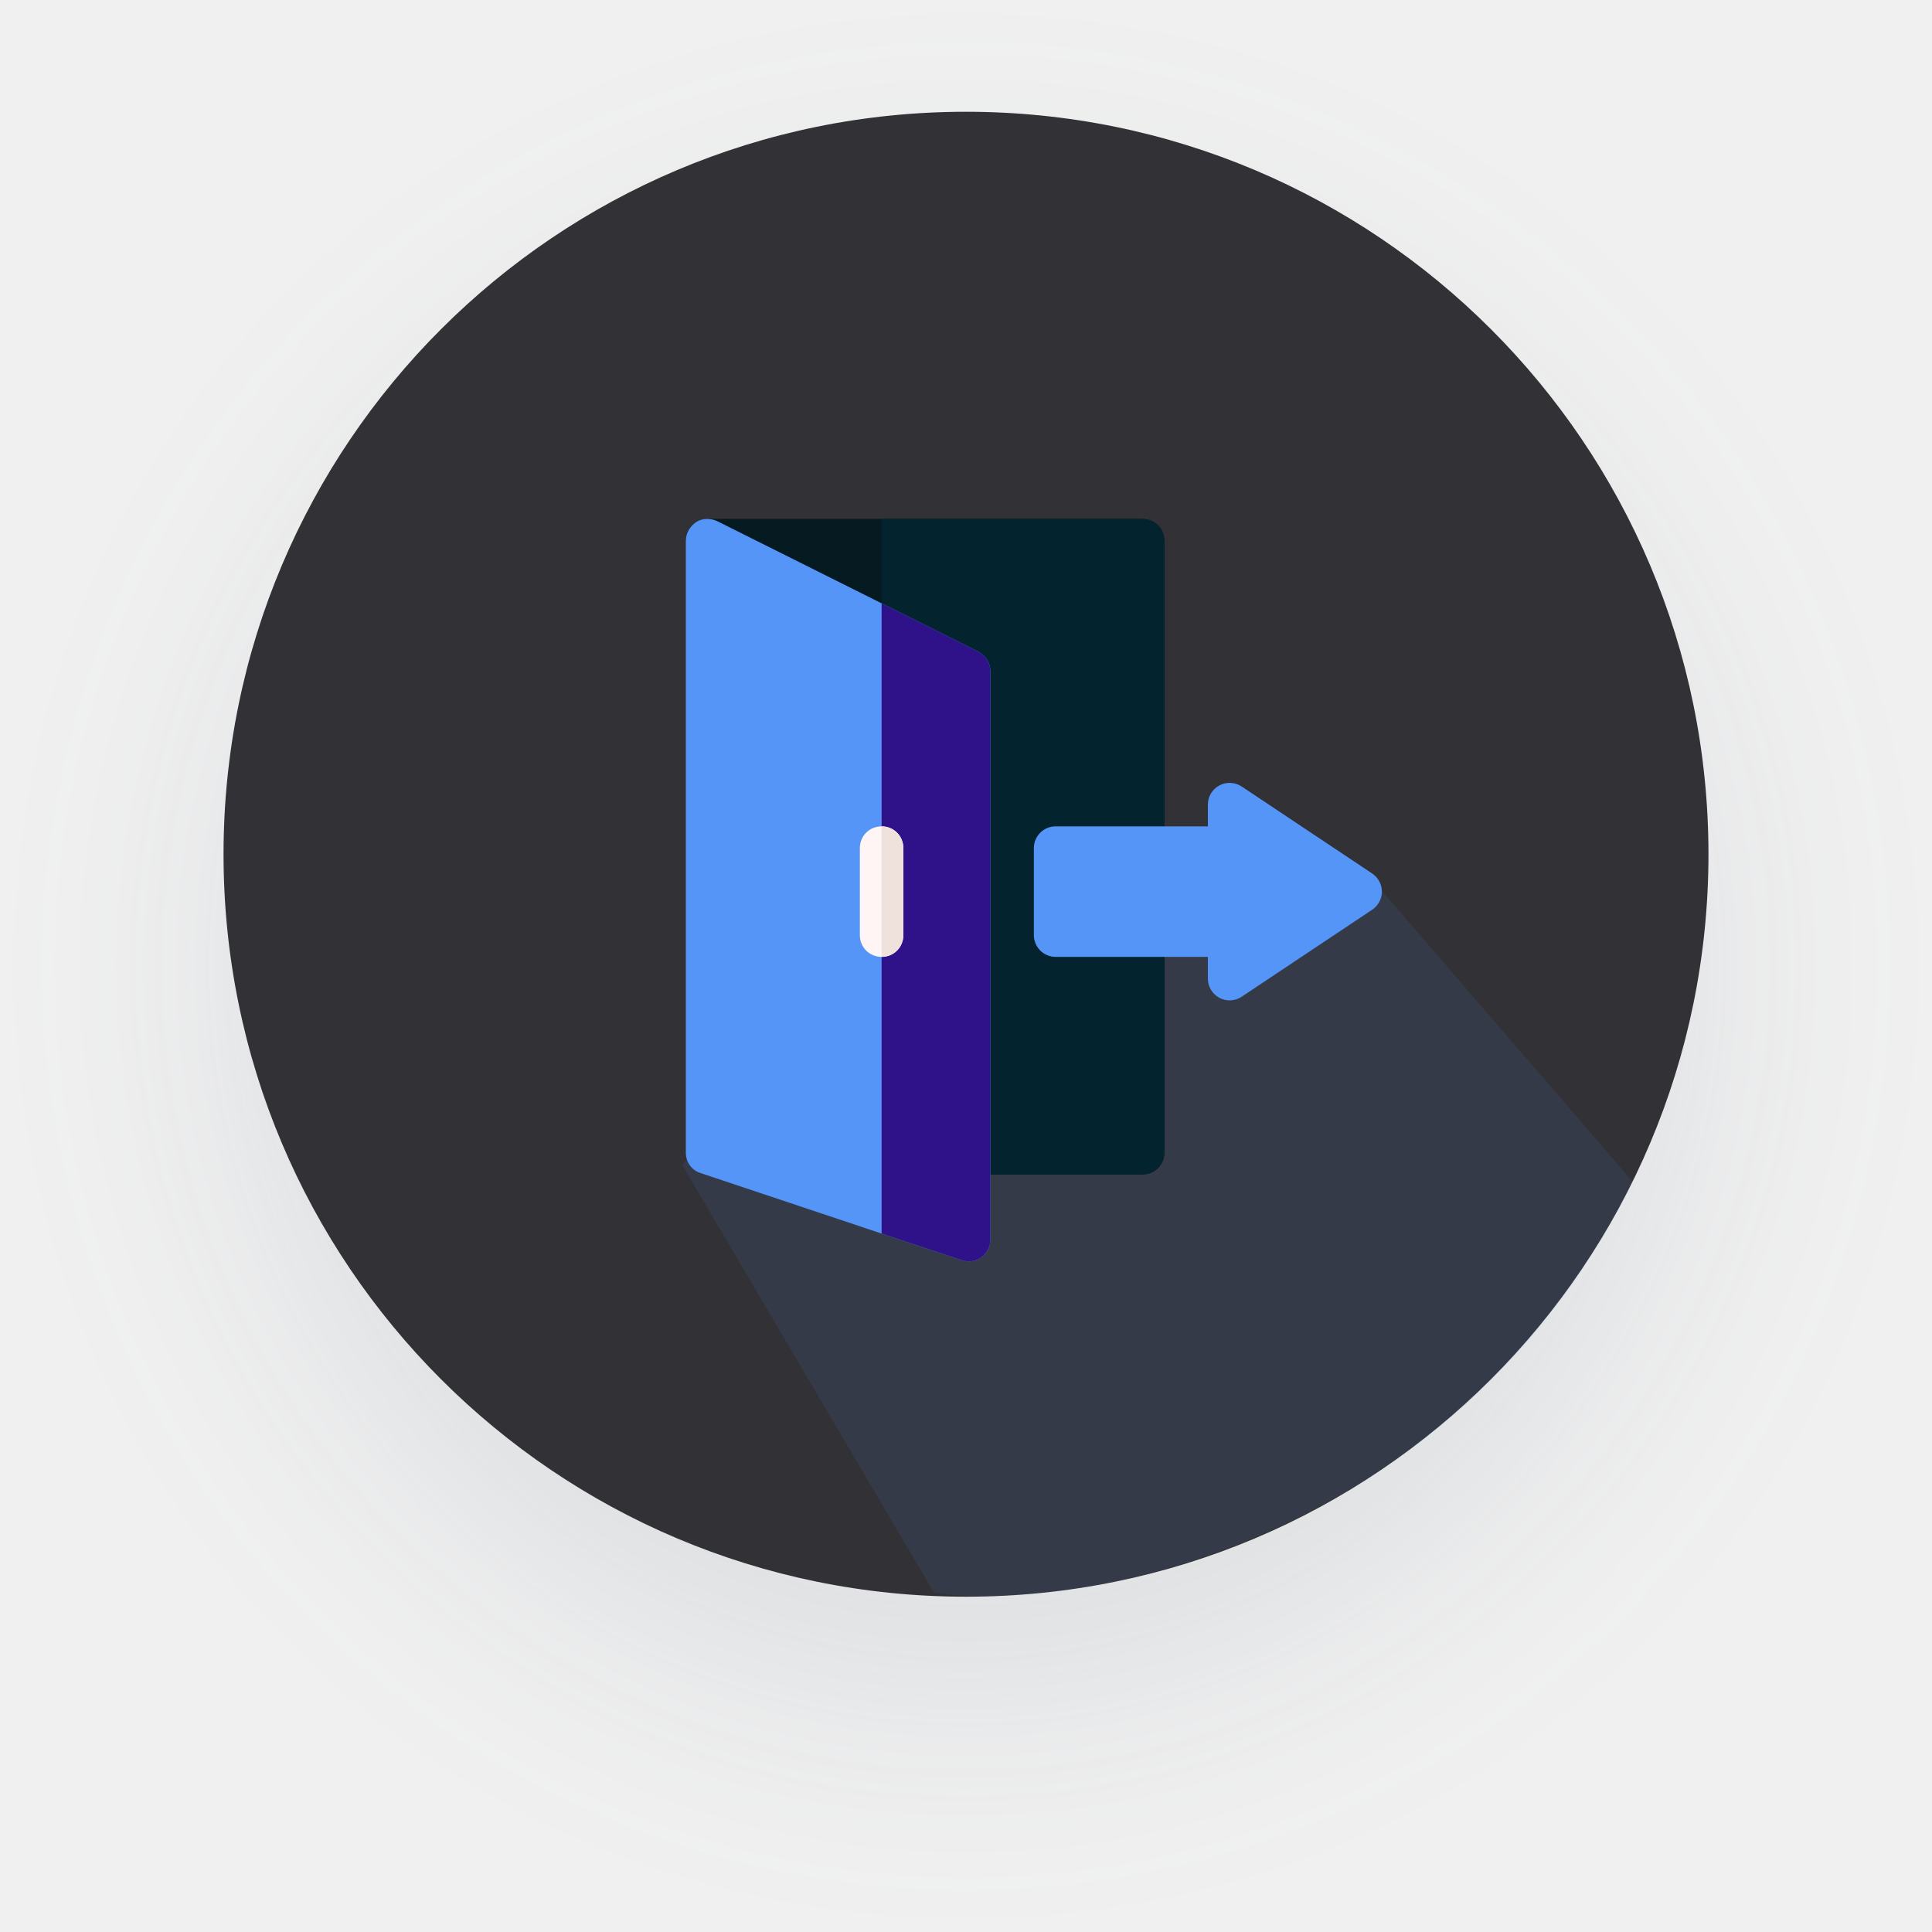
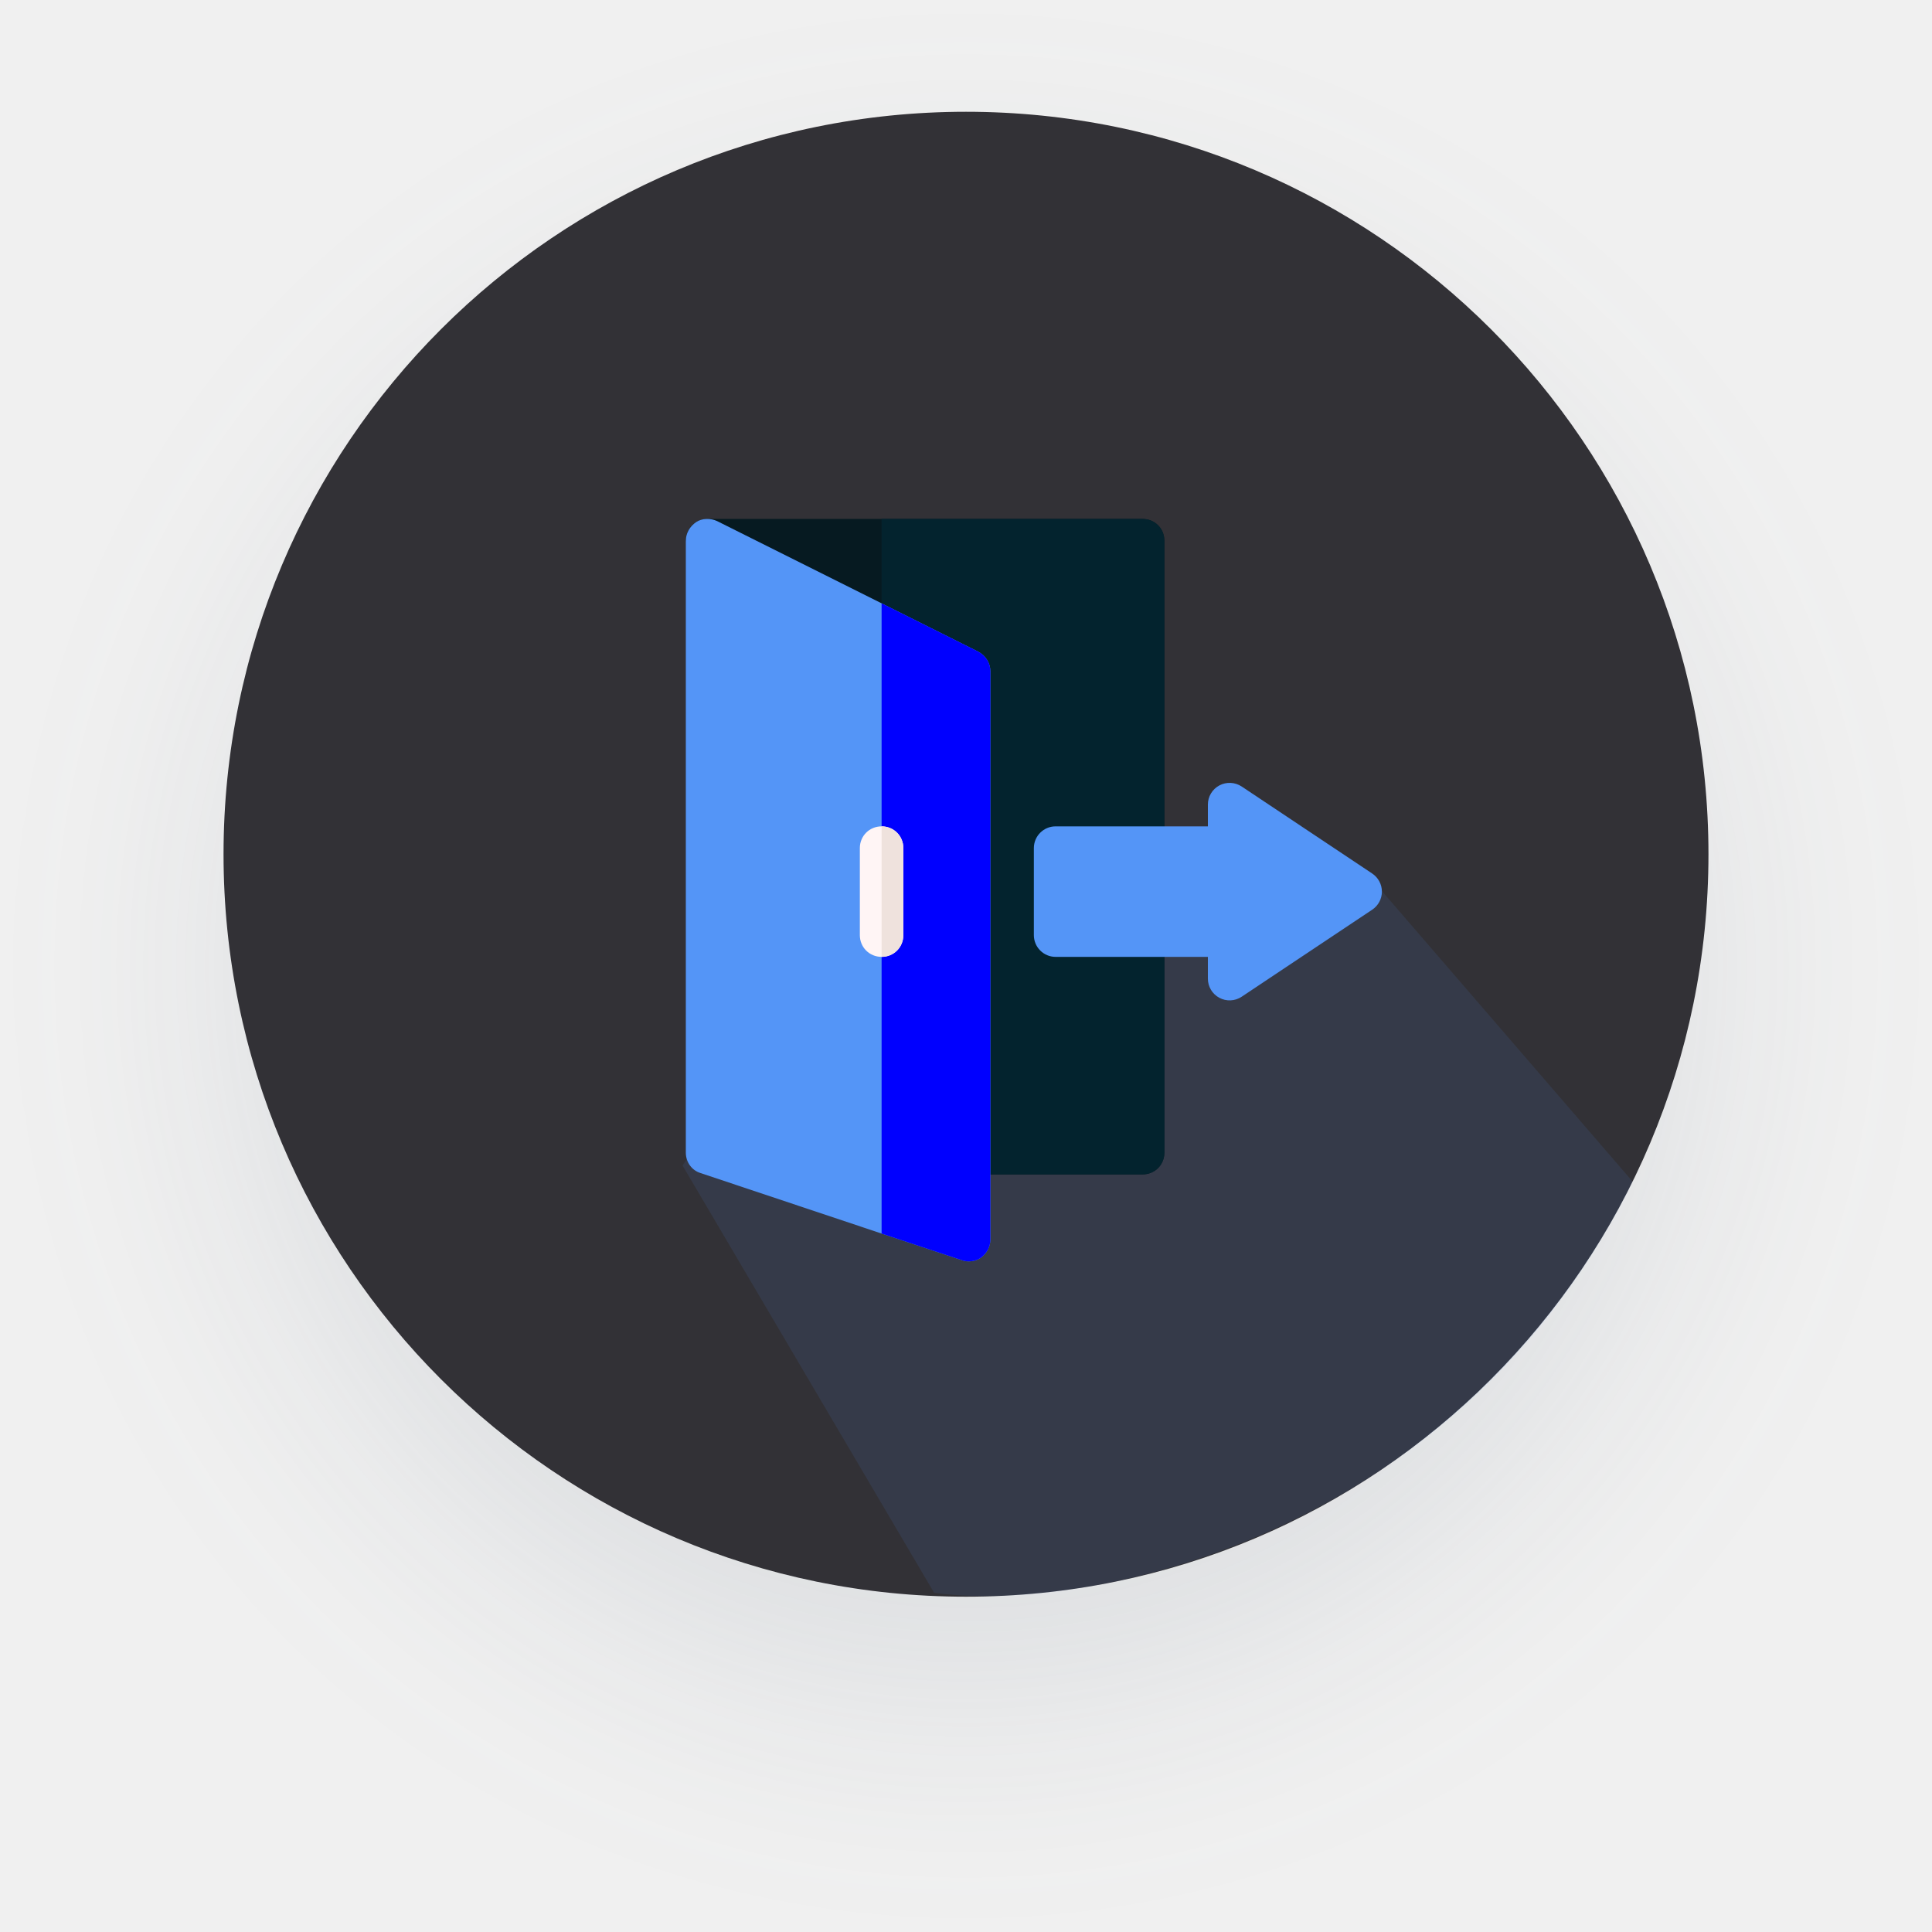
<svg xmlns="http://www.w3.org/2000/svg" width="242" height="242" viewBox="0 0 242 242" fill="none">
  <g filter="url(#filter0_d)">
    <circle cx="121" cy="107" r="93" fill="#323136" />
  </g>
  <path d="M117 199.5L85.5 146C105.5 113.2 152.167 109.333 173 111.5L204.5 148C182.5 193 135.333 202.166 117 199.5Z" fill="#5495F7" fill-opacity="0.1" />
  <g clip-path="url(#clip0)">
    <path d="M145.848 67.726V144.378C145.848 145.904 144.649 147.103 143.123 147.103H121.326C119.8 147.103 118.602 145.904 118.602 144.378L85.906 67.726C85.906 66.2 87.105 65.001 88.631 65.001H143.123C144.649 65.001 145.848 66.2 145.848 67.726Z" fill="#061A21" />
    <path d="M145.848 67.726V144.378C145.848 145.904 144.649 147.103 143.123 147.103H121.326C119.8 147.103 118.602 145.904 118.602 144.378L110.428 125.306V65.001H143.123C144.649 65.001 145.848 66.2 145.848 67.726Z" fill="#03232E" />
    <path d="M122.525 81.622L89.829 65.274C89.013 64.892 87.977 64.892 87.214 65.383C86.397 65.927 85.906 66.799 85.906 67.726V144.379C85.906 145.577 86.669 146.613 87.759 146.939L110.428 154.514L120.454 157.838C121.257 158.159 122.285 157.977 122.906 157.511C123.615 156.966 124.051 156.149 124.051 155.277V84.074C124.051 83.039 123.451 82.112 122.525 81.622Z" fill="#5495F7" />
-     <path d="M124.051 84.074V155.277C124.051 156.149 123.614 156.966 122.906 157.511C122.29 157.973 121.264 158.163 120.454 157.838L110.428 154.514V75.573L122.525 81.622C123.451 82.112 124.051 83.039 124.051 84.074Z" fill="#2f1189" />
+     <path d="M124.051 84.074V155.277C124.051 156.149 123.614 156.966 122.906 157.511C122.29 157.973 121.264 158.163 120.454 157.838L110.428 154.514V75.573L122.525 81.622C123.451 82.112 124.051 83.039 124.051 84.074Z" fill="#0000ff" />
    <path d="M152.737 124.984C151.85 124.511 151.297 123.588 151.297 122.581V119.857H132.225C130.718 119.857 129.5 118.638 129.5 117.132V106.234C129.5 104.727 130.718 103.509 132.225 103.509H151.297V100.785C151.297 99.778 151.85 98.855 152.737 98.381C153.62 97.911 154.698 97.964 155.533 98.518L171.88 109.416C172.639 109.921 173.094 110.773 173.094 111.683C173.094 112.593 172.639 113.444 171.88 113.949L155.533 124.848C154.688 125.412 153.61 125.453 152.737 124.984Z" fill="#5495F7" />
    <path d="M113.152 106.234V117.132C113.152 118.658 111.954 119.857 110.428 119.857C108.902 119.857 107.703 118.658 107.703 117.132V106.234C107.703 104.708 108.902 103.509 110.428 103.509C111.954 103.509 113.152 104.708 113.152 106.234Z" fill="#FFF5F5" />
    <path d="M113.152 106.234V117.132C113.152 118.658 111.954 119.857 110.428 119.857V103.509C111.954 103.509 113.152 104.708 113.152 106.234Z" fill="#EFE2DD" />
  </g>
  <defs>
    <filter id="filter0_d" x="0" y="0" width="242" height="242" filterUnits="userSpaceOnUse" color-interpolation-filters="sRGB">
      <feFlood flood-opacity="0" result="BackgroundImageFix" />
      <feColorMatrix in="SourceAlpha" type="matrix" values="0 0 0 0 0 0 0 0 0 0 0 0 0 0 0 0 0 0 127 0" />
      <feOffset dy="14" />
      <feGaussianBlur stdDeviation="14" />
      <feColorMatrix type="matrix" values="0 0 0 0 0.361 0 0 0 0 0.424 0 0 0 0 0.498 0 0 0 0.12 0" />
      <feBlend mode="normal" in2="BackgroundImageFix" result="effect1_dropShadow" />
      <feBlend mode="normal" in="SourceGraphic" in2="effect1_dropShadow" result="shape" />
    </filter>
    <clipPath id="clip0">
      <rect x="83" y="65" width="93" height="93" fill="white" />
    </clipPath>
  </defs>
</svg>
